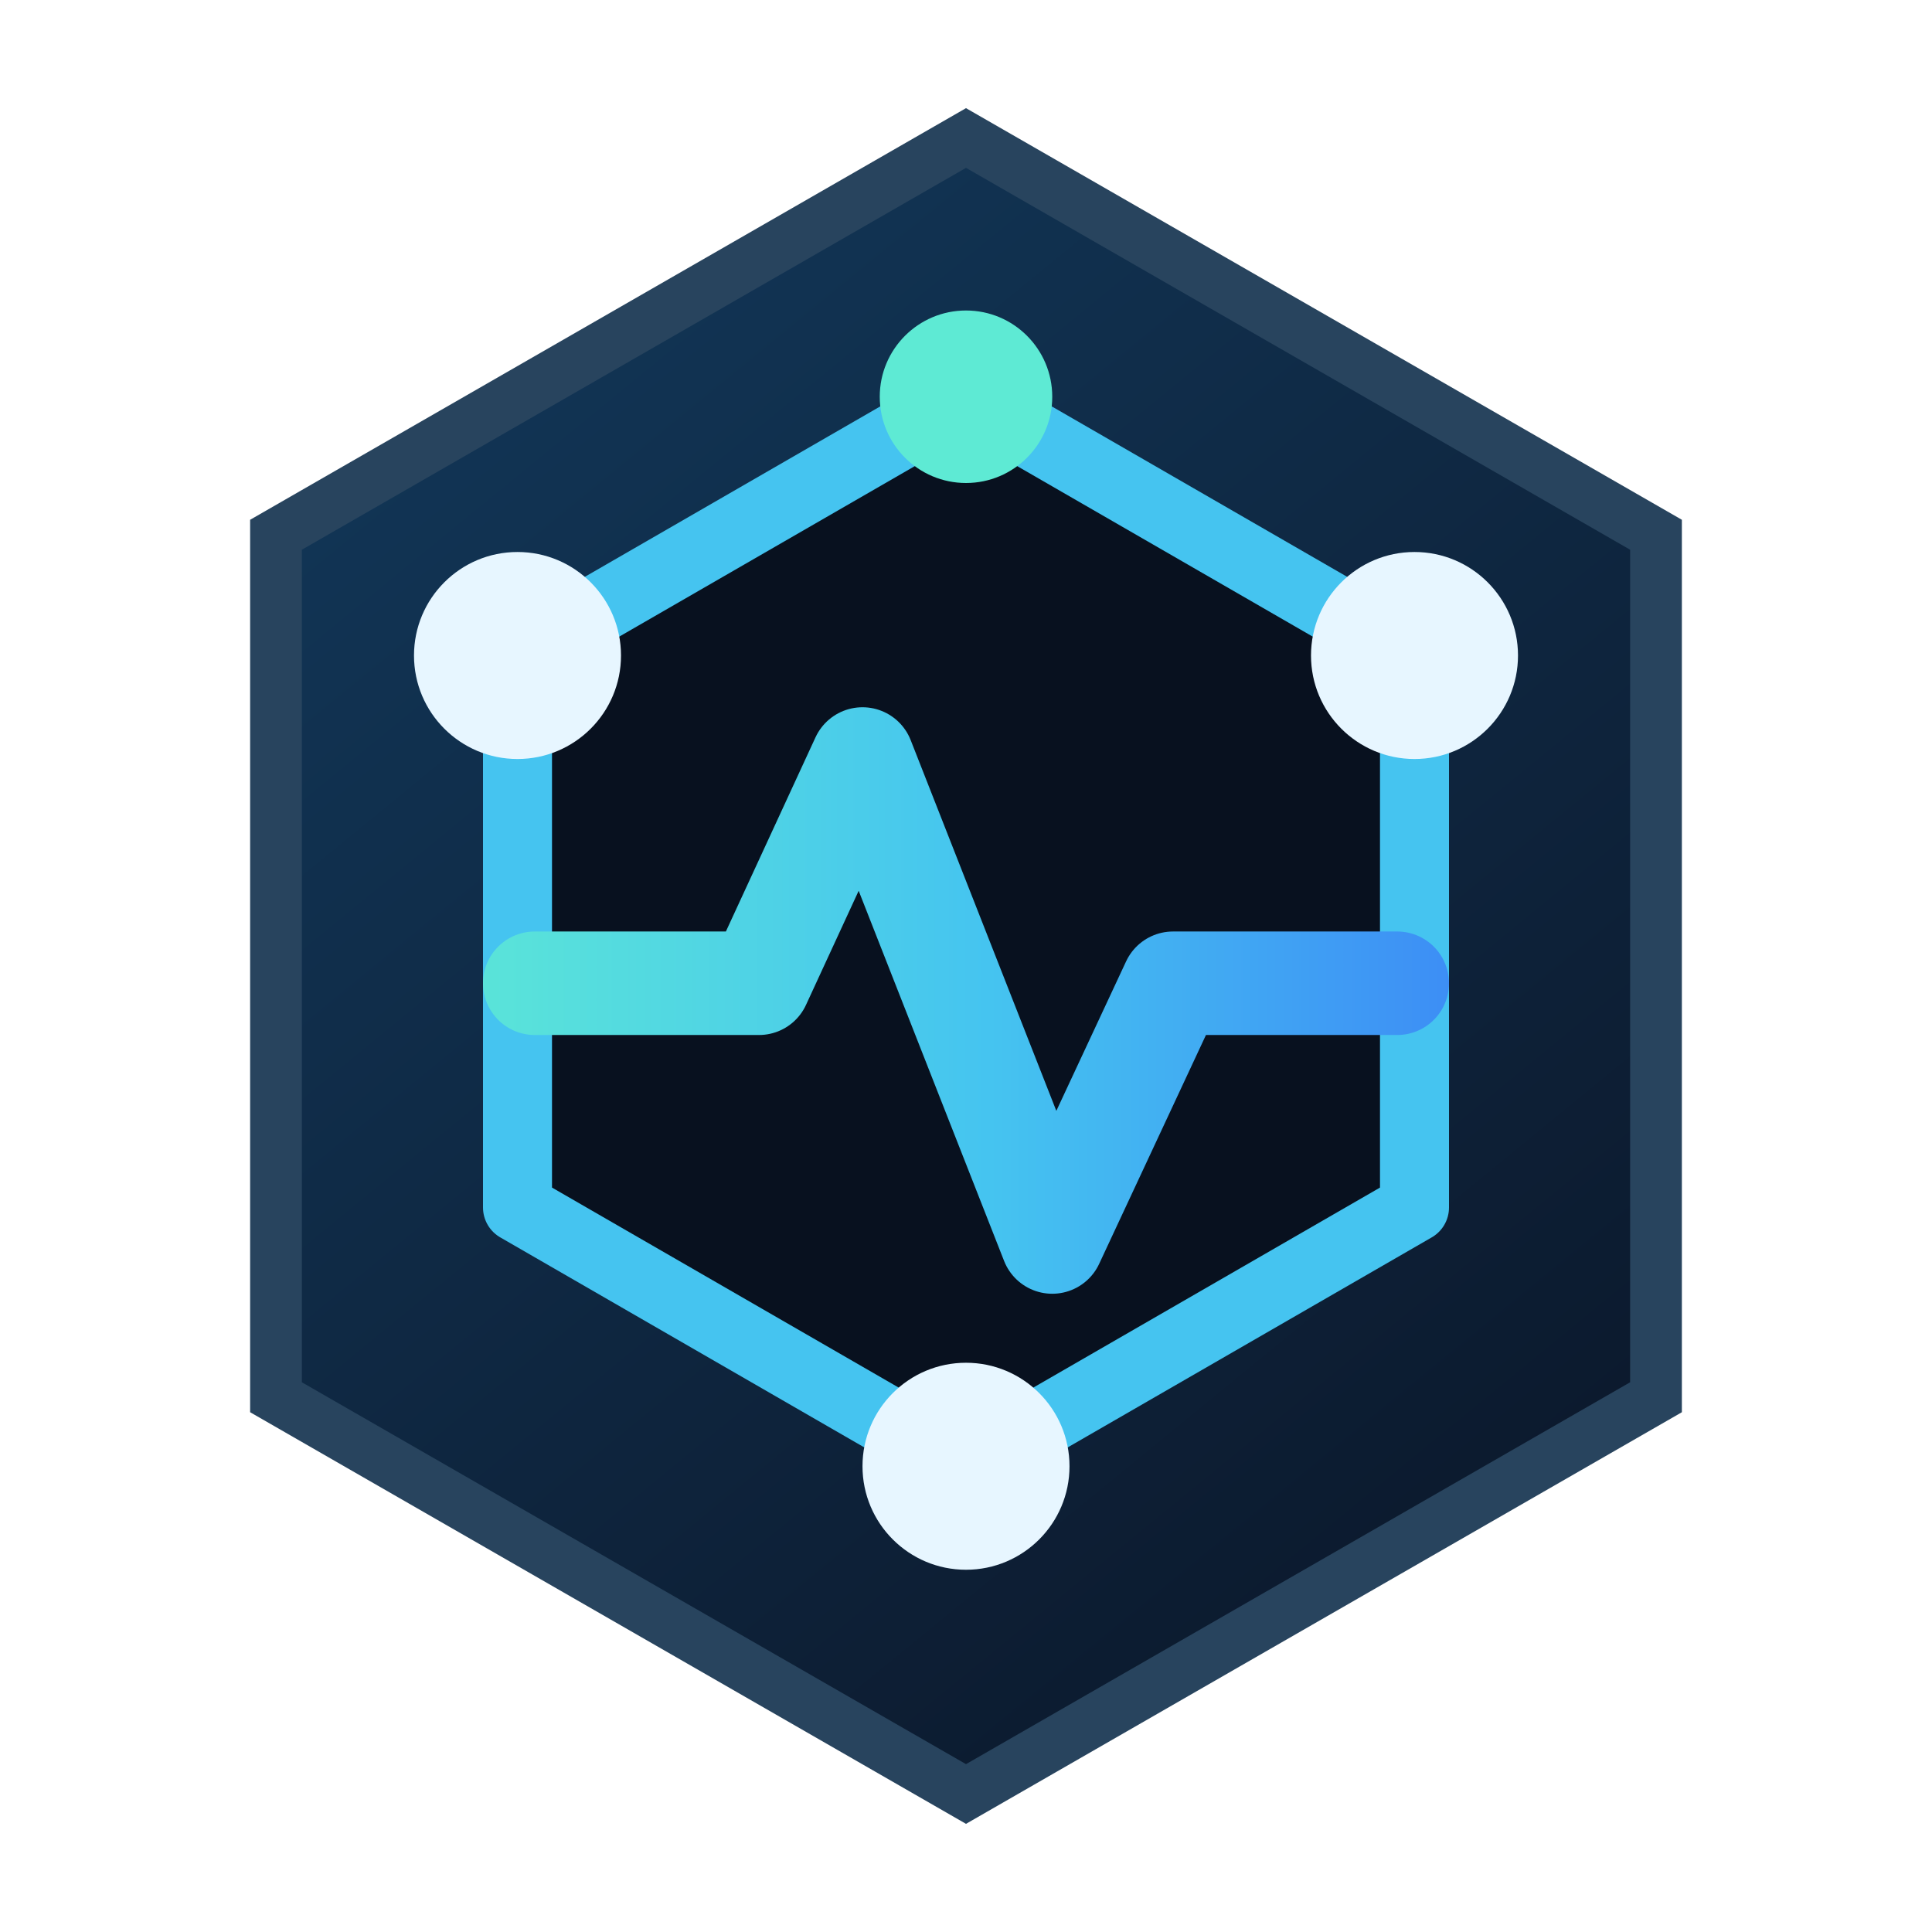
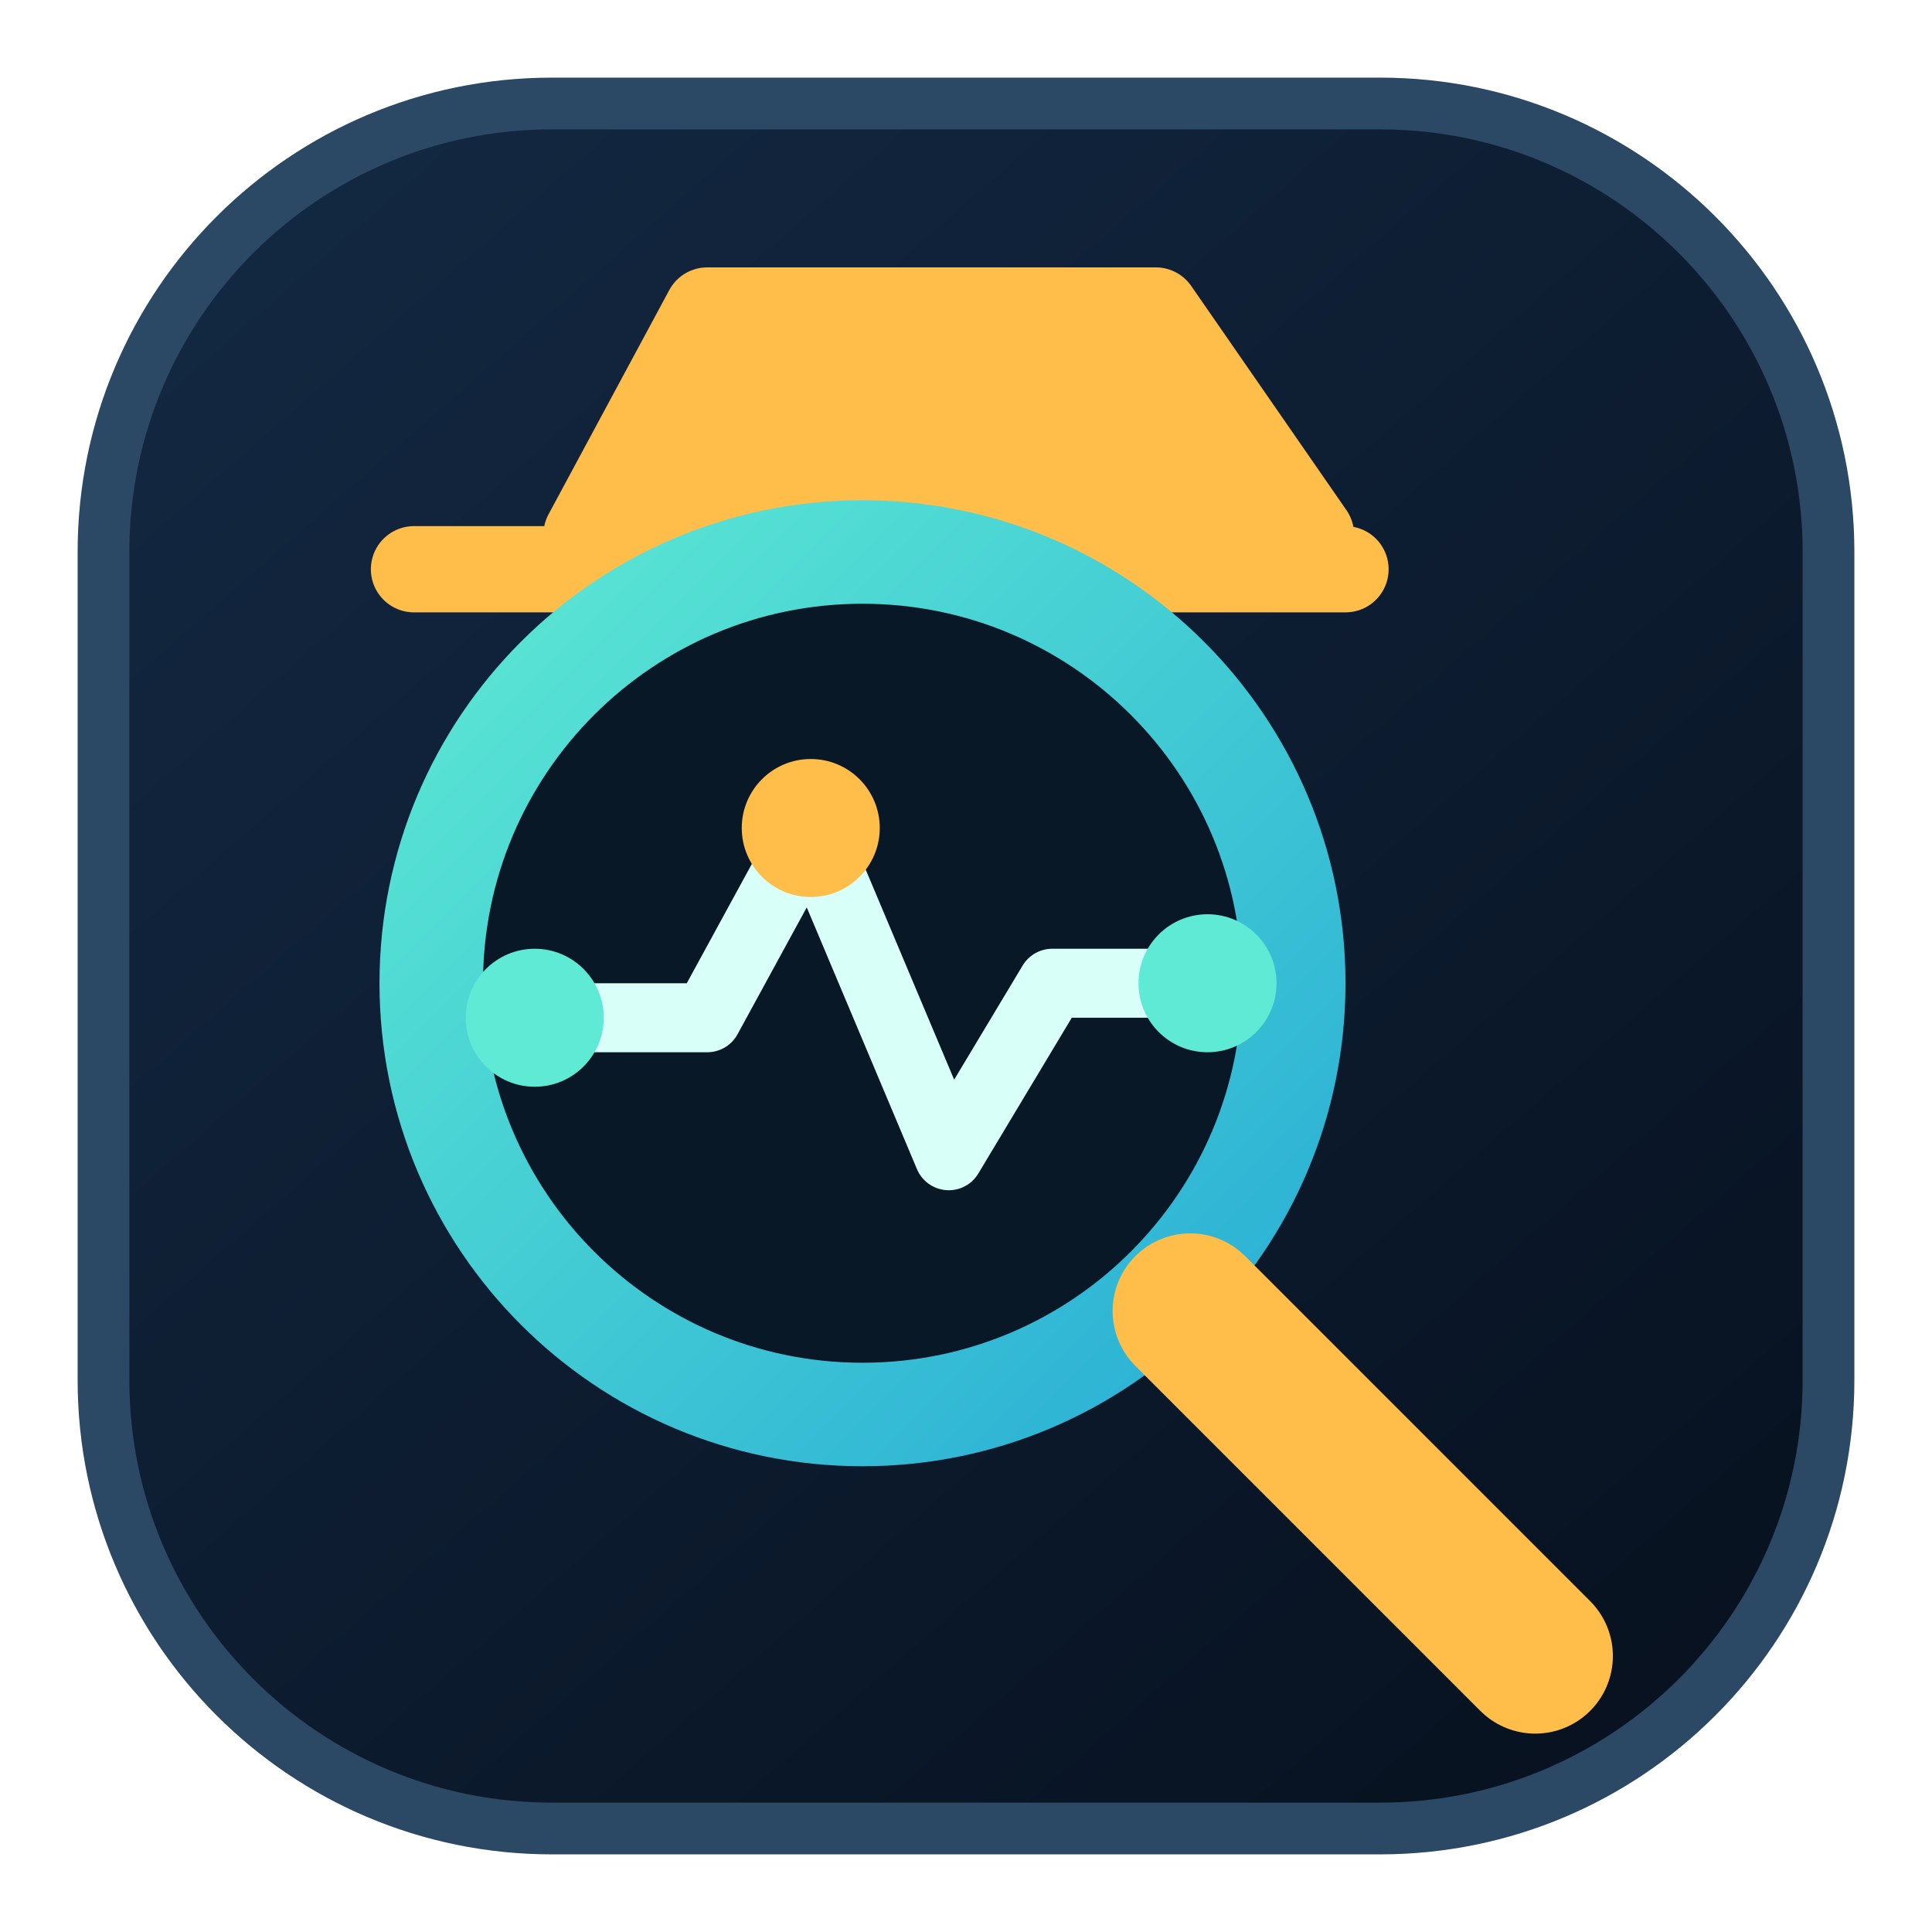
<svg xmlns="http://www.w3.org/2000/svg" viewBox="0 0 112 112" role="img" aria-labelledby="title desc">
  <defs>
-     <linearGradient id="frame" x1="20" y1="12" x2="92" y2="100" gradientUnits="userSpaceOnUse">
-       <stop stop-color="#12385a" />
-       <stop offset="1" stop-color="#0b1628" />
+     <linearGradient id="panel" x1="14" y1="8" x2="98" y2="104" gradientUnits="userSpaceOnUse">
+       <stop stop-color="#132842" />
+       <stop offset="1" stop-color="#07111f" />
    </linearGradient>
-     <linearGradient id="signal" x1="22" y1="56" x2="90" y2="56" gradientUnits="userSpaceOnUse">
+     <linearGradient id="lens" x1="24" y1="30" x2="82" y2="88" gradientUnits="userSpaceOnUse">
      <stop stop-color="#5eead4" />
-       <stop offset=".52" stop-color="#45c4f0" />
-       <stop offset="1" stop-color="#3b82f6" />
+       <stop offset="1" stop-color="#22a6d5" />
    </linearGradient>
  </defs>
-   <path d="M56 8 96 31v50l-40 23-40-23V31L56 8Z" fill="url(#frame)" stroke="#28445e" stroke-width="3" />
-   <path d="M56 23 82 38v32L56 85 30 70V38l26-15Z" fill="#08111f" stroke="#45c4f0" stroke-width="4" stroke-linejoin="round" />
-   <path d="M31 57h13l6-13 11 28 7-15h13" fill="none" stroke="url(#signal)" stroke-width="6" stroke-linecap="round" stroke-linejoin="round" />
-   <circle cx="30" cy="38" r="6" fill="#e7f6ff" />
-   <circle cx="82" cy="38" r="6" fill="#e7f6ff" />
-   <circle cx="56" cy="85" r="6" fill="#e7f6ff" />
-   <circle cx="56" cy="23" r="5" fill="#5eead4" />
+   <rect x="6" y="6" width="100" height="100" rx="26" fill="url(#panel)" stroke="#2b4864" stroke-width="3" />
+   <path d="M24 33h54M34 31l7-13h26l9 13" fill="#ffbd4a" stroke="#ffbd4a" stroke-width="5" stroke-linecap="round" stroke-linejoin="round" />
+   <circle cx="50" cy="57" r="25" fill="#081827" stroke="url(#lens)" stroke-width="6" />
+   <path d="m69 76 20 20" fill="none" stroke="#ffbd4a" stroke-width="9" stroke-linecap="round" />
+   <path d="M31 59h10l6-11 8 19 6-10h9" fill="none" stroke="#d9fff9" stroke-width="4" stroke-linecap="round" stroke-linejoin="round" />
+   <circle cx="31" cy="59" r="4" fill="#5eead4" />
+   <circle cx="47" cy="48" r="4" fill="#ffbd4a" />
+   <circle cx="70" cy="57" r="4" fill="#5eead4" />
</svg>
